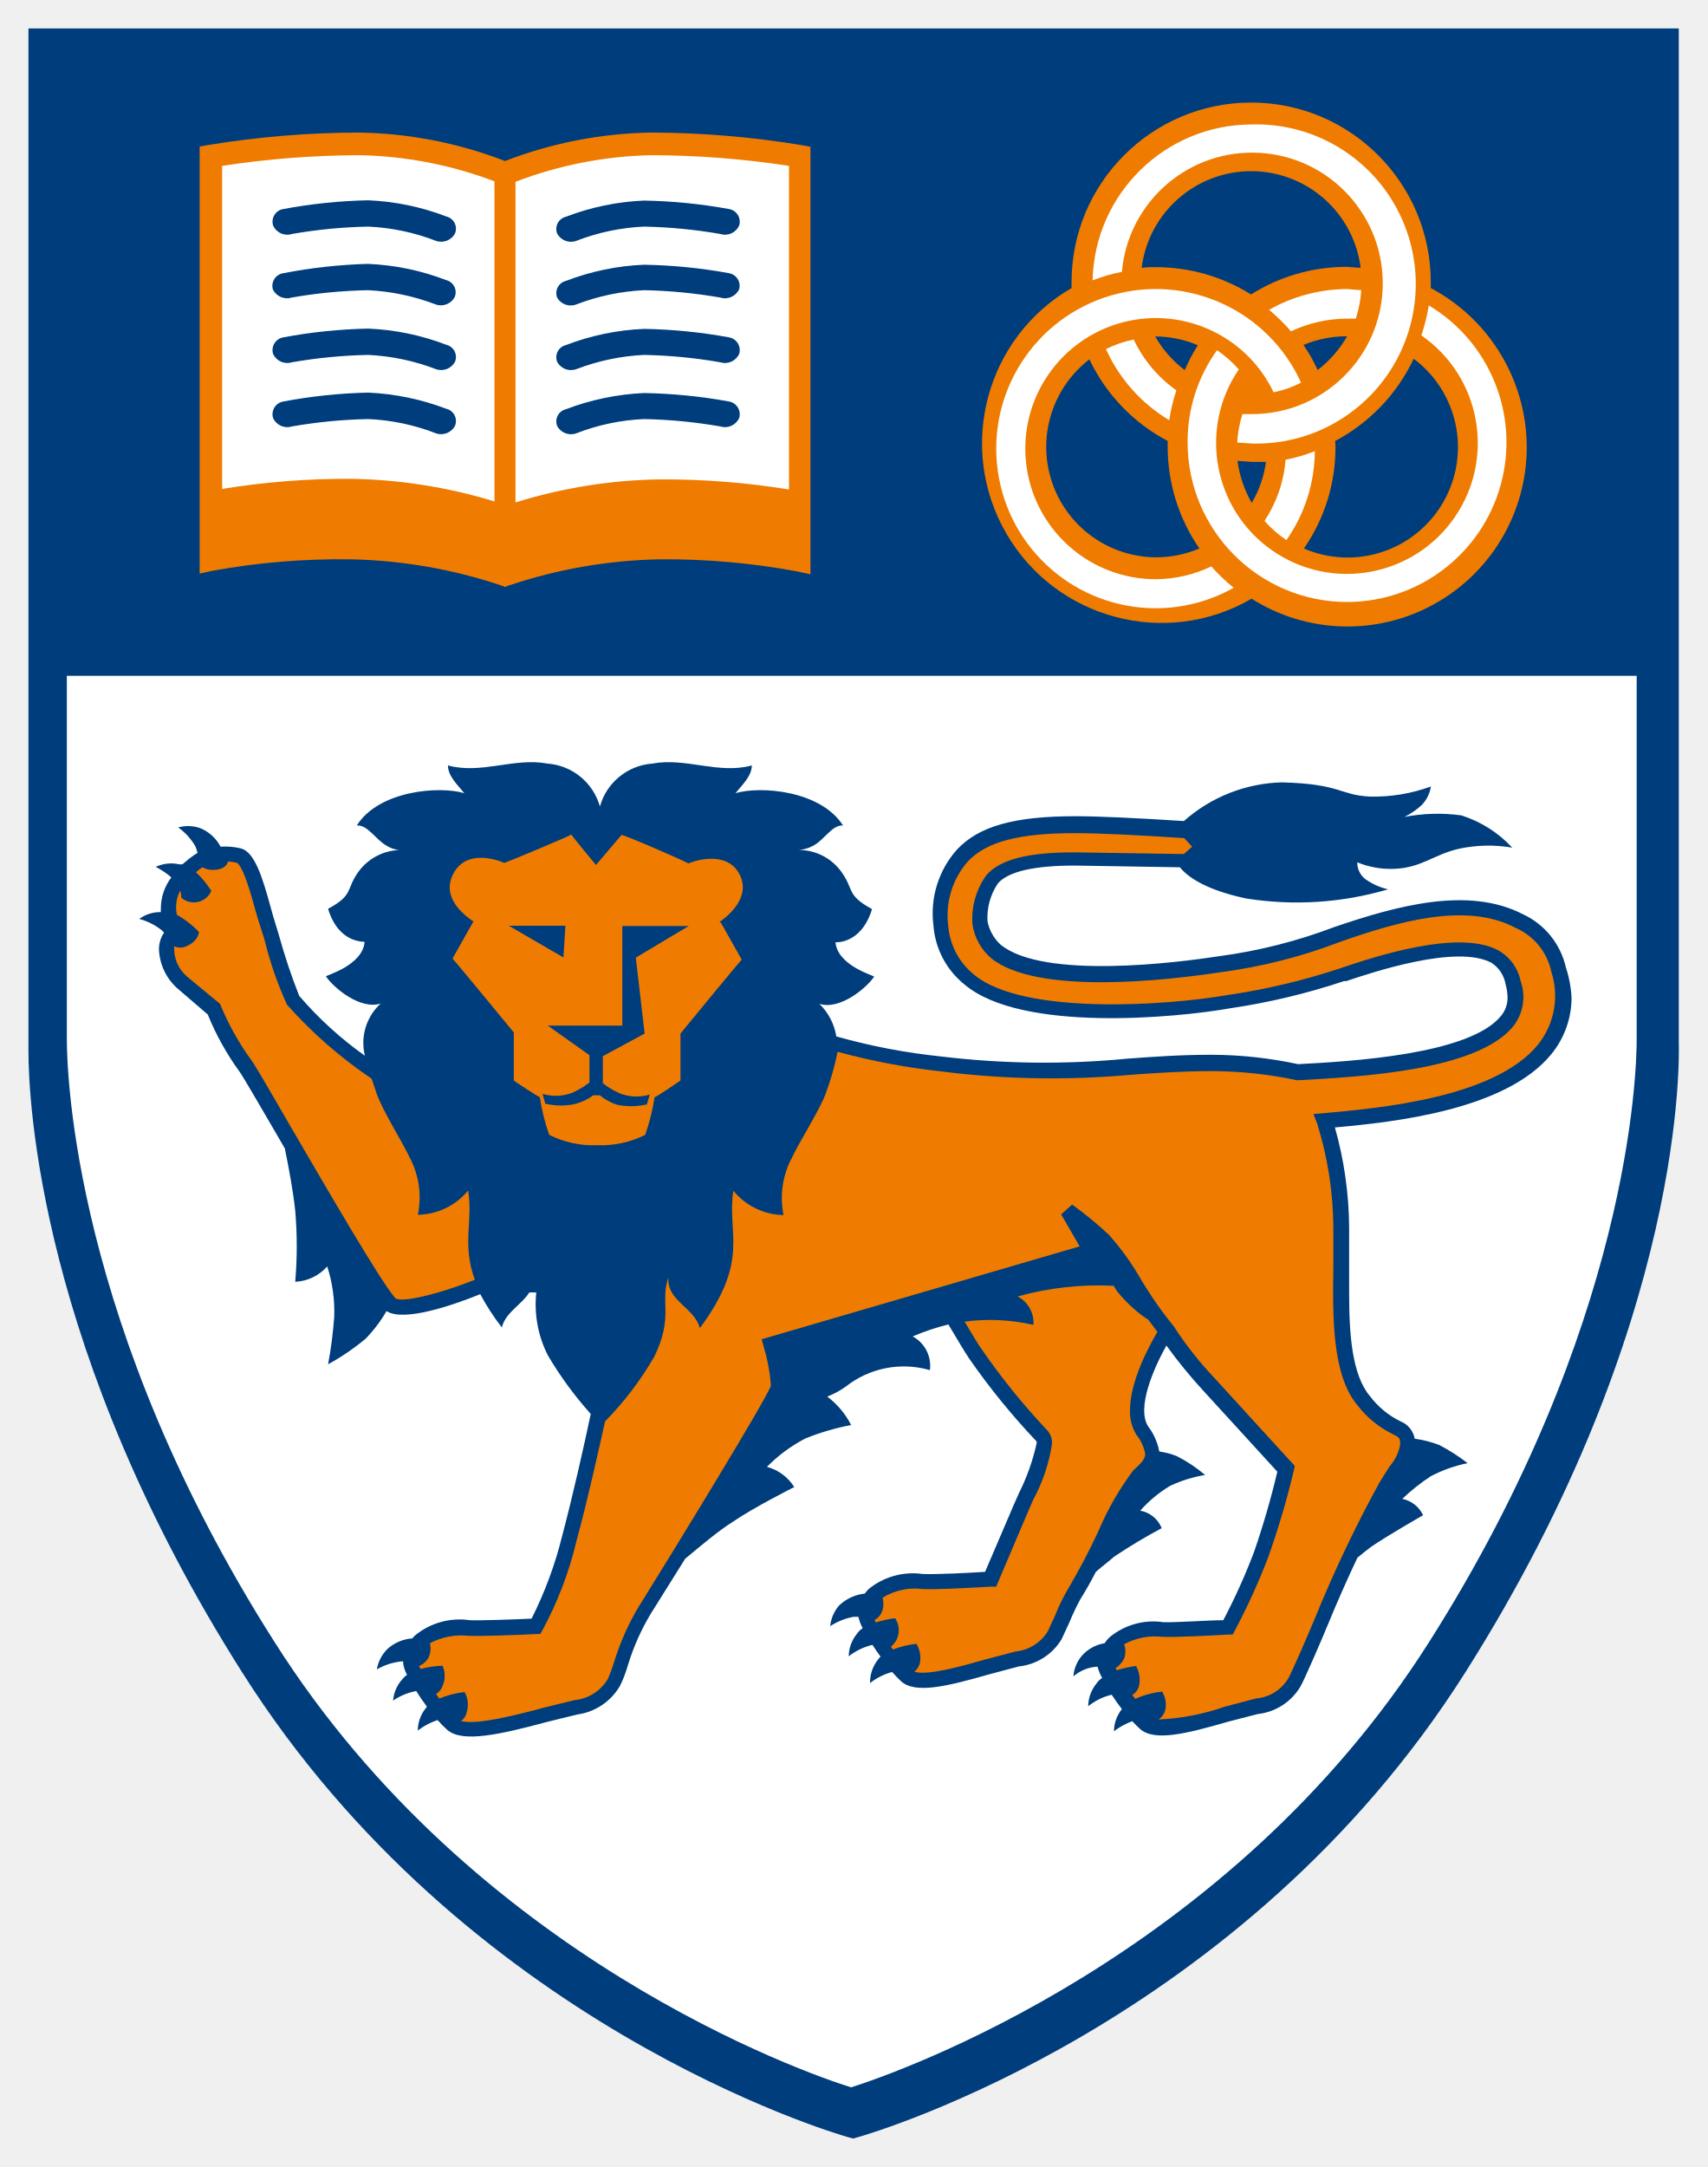
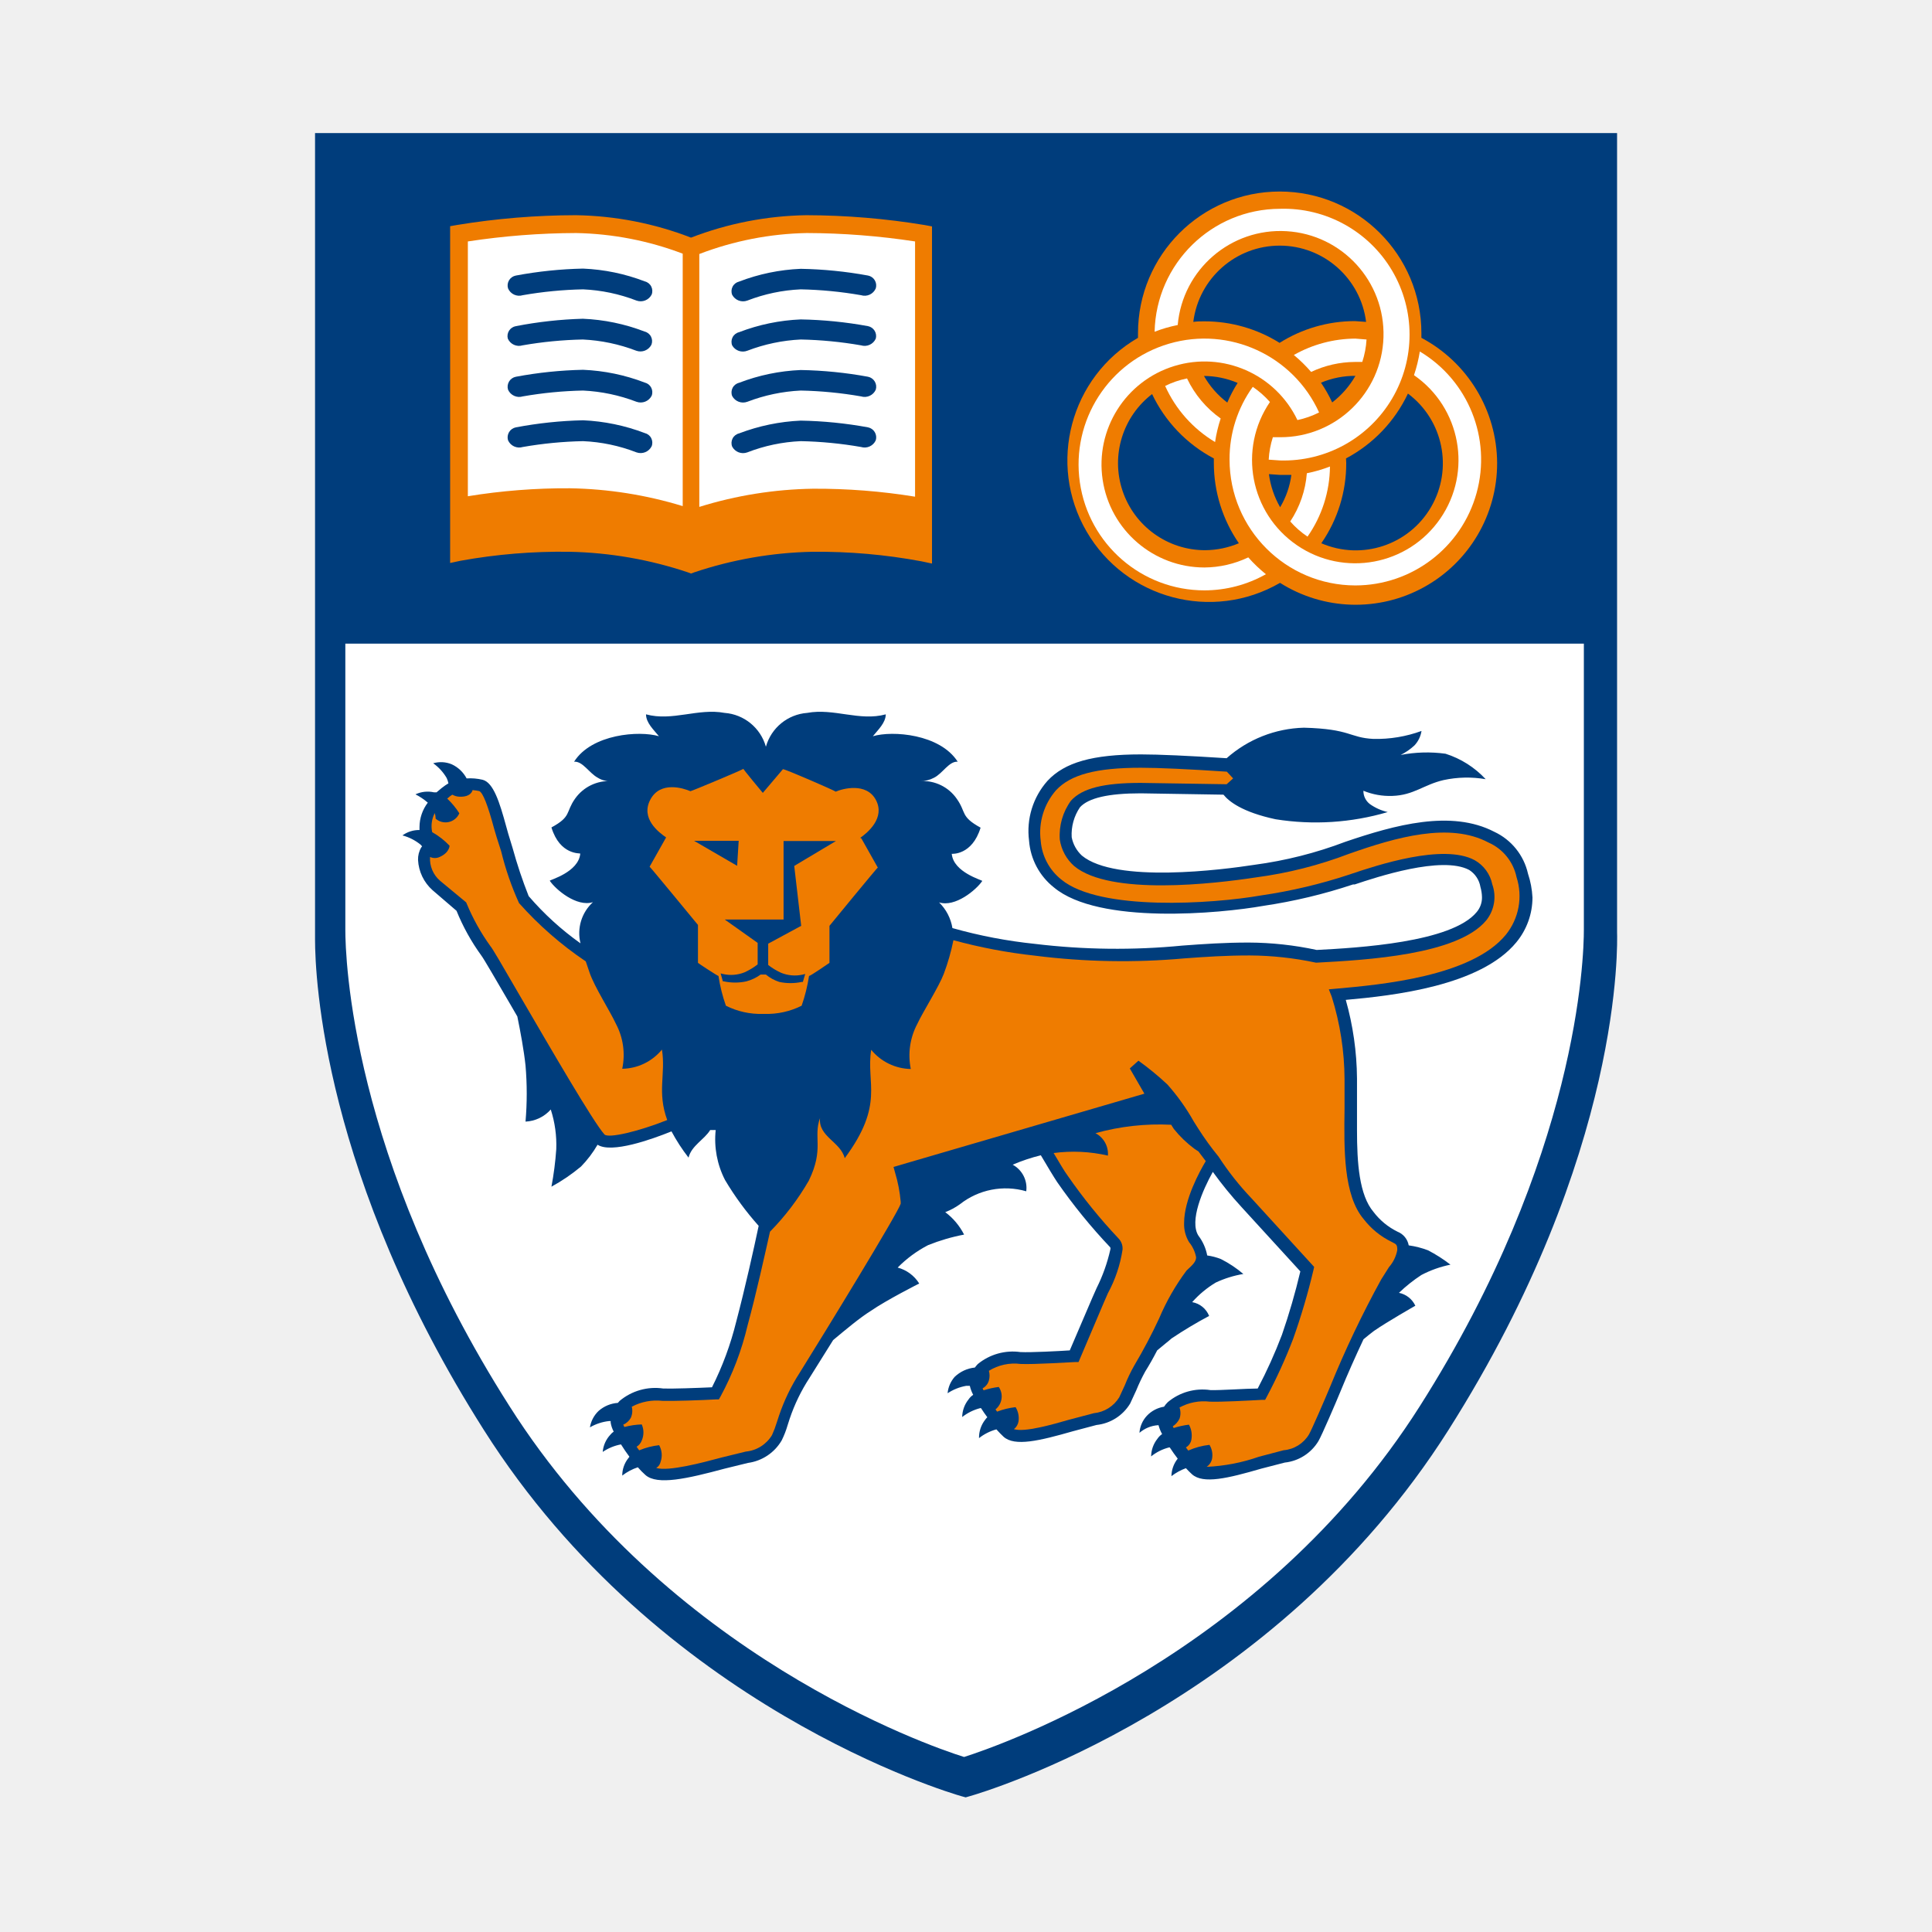
- <svg xmlns="http://www.w3.org/2000/svg" id="Layer_1" data-name="Layer 1" viewBox="4.82 5.68 120.06 152.34">
+ <svg xmlns="http://www.w3.org/2000/svg" id="Layer_1" data-name="Layer 1" viewBox="-21.26 -4.18 172.20 172.20">
  <defs>
    <style>.cls-1{fill:#683019;}.cls-2{fill:#003d7c;}.cls-3{fill:#fff;}.cls-4{fill:#ef7c00;}.cls-5{fill:#ec671c;}</style>
  </defs>
  <path class="cls-1" d="M87.82,63.58h0Z" />
  <path class="cls-2" d="M122.87,78.91V7.68H6.82V79c0,.06,0,.24,0,.55,0,3.36.73,21.17,15.05,43.73,15.64,24.69,41.46,32.32,42.54,32.63l.4.11.38-.11c1.1-.31,27-7.94,42.65-32.63S122.89,79.71,122.87,78.91Z" />
  <path class="cls-3" d="M105.31,121.12c-14.06,22.18-37.4,30.27-40.64,31.3-3.23-1-26.49-9.12-40.54-31.3h0C10,98.92,9.52,81.12,9.52,78.69V53.19H119.91V78.35s0,.12,0,.3C119.92,81.14,119.4,98.93,105.31,121.12Z" />
  <path class="cls-4" d="M61.17,15.88A65.73,65.73,0,0,0,50.61,15a29.81,29.81,0,0,0-10.28,2,29.68,29.68,0,0,0-10.27-2,65.93,65.93,0,0,0-10.57.87l-.63.11V46l.93-.2A50.42,50.42,0,0,1,29.5,45a35.45,35.45,0,0,1,10.57,1.84l.26.1.27-.1A35.32,35.32,0,0,1,51.17,45a50.25,50.25,0,0,1,9.7.85l.94.2V16Z" />
  <path class="cls-3" d="M39.59,18.43a28.22,28.22,0,0,0-9.5-1.84,65.2,65.2,0,0,0-9.65.75V40.05a54.7,54.7,0,0,1,9.09-.71,36.42,36.42,0,0,1,10.06,1.59Z" />
  <path class="cls-3" d="M50.65,16.59a28.25,28.25,0,0,0-9.58,1.87V41a35.93,35.93,0,0,1,10.14-1.62,54.92,54.92,0,0,1,9.09.71V17.34A65.2,65.2,0,0,0,50.65,16.59Z" />
  <path class="cls-2" d="M24.72,20.38a.9.9,0,0,0-.7,1.14,1.08,1.08,0,0,0,1.32.61,35.31,35.31,0,0,1,5.37-.52,15.05,15.05,0,0,1,4.76,1,1.1,1.1,0,0,0,1.35-.53.88.88,0,0,0-.61-1.18,17.33,17.33,0,0,0-5.5-1.14A36.58,36.58,0,0,0,24.72,20.38Z" />
  <path class="cls-2" d="M24.72,24.89A.9.9,0,0,0,24,26a1.09,1.09,0,0,0,1.32.6,35.31,35.31,0,0,1,5.37-.52,15.36,15.36,0,0,1,4.76,1,1.1,1.1,0,0,0,1.35-.53.88.88,0,0,0-.61-1.18,17.33,17.33,0,0,0-5.5-1.14A36.58,36.58,0,0,0,24.72,24.89Z" />
  <path class="cls-2" d="M24.72,29.4a.91.91,0,0,0-.7,1.15,1.09,1.09,0,0,0,1.32.6,35.31,35.31,0,0,1,5.37-.52,15.36,15.36,0,0,1,4.76,1,1.1,1.1,0,0,0,1.35-.53.88.88,0,0,0-.61-1.18,17.33,17.33,0,0,0-5.5-1.14A36.58,36.58,0,0,0,24.72,29.4Z" />
  <path class="cls-2" d="M24.72,33.91a.91.91,0,0,0-.7,1.15,1.09,1.09,0,0,0,1.32.6,35.31,35.31,0,0,1,5.37-.52,14.93,14.93,0,0,1,4.76,1,1.1,1.1,0,0,0,1.35-.54.88.88,0,0,0-.61-1.18,17.63,17.63,0,0,0-5.5-1.14A36.58,36.58,0,0,0,24.72,33.91Z" />
  <path class="cls-2" d="M56.11,20.38a.9.9,0,0,1,.69,1.14,1.08,1.08,0,0,1-1.32.61,35.31,35.31,0,0,0-5.37-.52,15.05,15.05,0,0,0-4.76,1A1.1,1.1,0,0,1,44,22.1a.88.88,0,0,1,.61-1.18,17.33,17.33,0,0,1,5.5-1.14A36.77,36.77,0,0,1,56.11,20.38Z" />
  <path class="cls-2" d="M56.11,24.89A.9.9,0,0,1,56.8,26a1.09,1.09,0,0,1-1.32.6,35.31,35.31,0,0,0-5.37-.52,15.36,15.36,0,0,0-4.76,1A1.1,1.1,0,0,1,44,26.61a.88.88,0,0,1,.61-1.18,17.33,17.33,0,0,1,5.5-1.14A36.77,36.77,0,0,1,56.11,24.89Z" />
  <path class="cls-2" d="M56.11,29.4a.91.91,0,0,1,.69,1.15,1.09,1.09,0,0,1-1.32.6,35.31,35.31,0,0,0-5.37-.52,15.36,15.36,0,0,0-4.76,1A1.1,1.1,0,0,1,44,31.12a.88.88,0,0,1,.61-1.18,17.33,17.33,0,0,1,5.5-1.14A36.77,36.77,0,0,1,56.11,29.4Z" />
  <path class="cls-2" d="M56.11,33.91a.91.91,0,0,1,.69,1.15,1.09,1.09,0,0,1-1.32.6,35.31,35.31,0,0,0-5.37-.52,14.93,14.93,0,0,0-4.76,1A1.1,1.1,0,0,1,44,35.63a.88.88,0,0,1,.61-1.18,17.63,17.63,0,0,1,5.5-1.14A36.77,36.77,0,0,1,56.11,33.91Z" />
  <path class="cls-2" d="M114.93,73.69a5.43,5.43,0,0,0-3-3.73c-3.85-2-8.87-.61-13.28.89a36.25,36.25,0,0,1-8.1,2.05c-2.84.44-12.37,1.67-15.38-.82a3,3,0,0,1-.91-1.64A4.31,4.31,0,0,1,75,67.77c.76-.83,2.53-1.24,5.42-1.24l7.37.12c.47.59,1.65,1.55,4.64,2.19a22.69,22.69,0,0,0,10-.64,4.47,4.47,0,0,1-1.59-.71,1.47,1.47,0,0,1-.58-1.19,6.15,6.15,0,0,0,2.58.46c1.91-.06,2.79-1,4.56-1.41a9.85,9.85,0,0,1,3.76-.08A8.3,8.3,0,0,0,107.58,63a12.31,12.31,0,0,0-4,.11,5.29,5.29,0,0,0,1.22-.84,2.4,2.4,0,0,0,.64-1.3,11.72,11.72,0,0,1-4.29.71c-2.16-.11-2-.89-6.19-1a10.8,10.8,0,0,0-6.89,2.72c-3.39-.22-6.07-.34-7.63-.34-4.32,0-6.81.71-8.34,2.36a6.73,6.73,0,0,0-1.64,5.33,5.87,5.87,0,0,0,2.22,4.17c4,3.34,14.84,2.32,18.66,1.64a46.88,46.88,0,0,0,8-1.91l.15,0c1.91-.64,7.76-2.59,10.2-1.29a2.23,2.23,0,0,1,1,1.51,3.61,3.61,0,0,1,.14.92,2,2,0,0,1-.47,1.32c-2.23,2.72-10.62,3.19-14.26,3.38a29.25,29.25,0,0,0-6.07-.66c-2.17,0-4,.13-5.9.27a60.62,60.62,0,0,1-13.13-.15,43.57,43.57,0,0,1-7.37-1.41,4.13,4.13,0,0,0-1.19-2.29c1.44.46,3.32-1.12,3.85-1.91,0-.08-2.57-.76-2.72-2.42,0,0,1.81.16,2.57-2.33-1.82-1-1.25-1.34-2.12-2.57a3.68,3.68,0,0,0-3.24-1.58,2.51,2.51,0,0,0,1.21-.3c.78-.39,1.33-1.48,2.11-1.43-1.58-2.47-5.81-2.79-7.56-2.27.45-.56,1.14-1.19,1.15-1.95-2.34.64-4.63-.57-7-.13a4.14,4.14,0,0,0-3.68,3H47a4.15,4.15,0,0,0-3.68-3c-2.36-.44-4.65.77-7,.13,0,.76.7,1.39,1.15,1.95-1.75-.52-6-.2-7.56,2.27.78-.05,1.32,1,2.11,1.43a2,2,0,0,0,1.21.3A3.71,3.71,0,0,0,30,67c-.87,1.23-.3,1.59-2.11,2.57.76,2.49,2.57,2.28,2.57,2.33-.15,1.66-2.71,2.34-2.72,2.42.53.79,2.4,2.37,3.85,1.91a3.74,3.74,0,0,0-1.11,3.67,25.73,25.73,0,0,1-4.62-4.21,41.69,41.69,0,0,1-1.43-4.28l-.39-1.28-.19-.68c-.58-2.12-1.13-3.89-2.1-4.13a4.83,4.83,0,0,0-1.42-.12A2.85,2.85,0,0,0,19,63.94a2.5,2.5,0,0,0-1.65-.09,4.21,4.21,0,0,1,1.2,1.31,2.25,2.25,0,0,1,.16.48,4.63,4.63,0,0,0-.54.37l-.08.06-.44.37-.23,0a2.57,2.57,0,0,0-1.65.18,5.44,5.44,0,0,1,1.1.74,3.62,3.62,0,0,0-.74,2.17,2.65,2.65,0,0,0,0,.27,2.51,2.51,0,0,0-1.52.48,4.33,4.33,0,0,1,1.6.81.8.8,0,0,1,.15.17l-.08.1A2.08,2.08,0,0,0,16,72.47a3.87,3.87,0,0,0,1.29,2.69L19.43,77a18.89,18.89,0,0,0,2.22,4c.18.22,1.39,2.31,2.68,4.52l.52.9c.28,1.36.59,3.05.73,4.37a29.17,29.17,0,0,1,0,5,3.2,3.2,0,0,0,2.25-1.08,10.27,10.27,0,0,1,.49,3.54,28.66,28.66,0,0,1-.43,3.34,16.23,16.23,0,0,0,2.64-1.8A9.87,9.87,0,0,0,32,97.85c1.24.8,4.81-.47,6.59-1.19A16.31,16.31,0,0,0,40.11,99c.26-1.07,1.4-1.6,1.93-2.46h.49a7.92,7.92,0,0,0,.83,4.45,26.13,26.13,0,0,0,3,4.09c-.42,2-1.22,5.59-2,8.54a27.76,27.76,0,0,1-2.16,5.85c-1.27.06-3.6.14-4.34.11a4.94,4.94,0,0,0-3.89,1.1l-.16.18a2.89,2.89,0,0,0-1.71.71,2.6,2.6,0,0,0-.78,1.47,4.33,4.33,0,0,1,1.7-.56h.15v.15a2.59,2.59,0,0,0,.27.79,1.42,1.42,0,0,0-.31.29,2.55,2.55,0,0,0-.67,1.52,4.3,4.3,0,0,1,1.63-.67c.23.37.48.74.75,1.1l-.09.12a2.49,2.49,0,0,0-.55,1.56,4.63,4.63,0,0,1,1.39-.74,7.44,7.44,0,0,0,.68.69c1.06.93,3.71.33,7.06-.57l2.08-.51a4.12,4.12,0,0,0,3-2,8.13,8.13,0,0,0,.53-1.36l.19-.59a16,16,0,0,1,1.75-3.61L53,115.26c1.08-.9,2.39-2,3.34-2.59,1.45-1,4.33-2.45,4.33-2.45a3.24,3.24,0,0,0-1.92-1.42,10.75,10.75,0,0,1,2.71-2,17.23,17.23,0,0,1,3.21-.94,5.75,5.75,0,0,0-1.68-2,5.77,5.77,0,0,0,1.3-.7A6.59,6.59,0,0,1,70.21,102,2.35,2.35,0,0,0,69,99.63a16.08,16.08,0,0,1,2.51-.84c.56.95,1.19,2,1.47,2.41A49.33,49.33,0,0,0,77.7,107a.3.3,0,0,1,0,.21,15,15,0,0,1-1.22,3.42l-.39.88-2,4.67c-.89.06-3.49.2-4.4.15a4.92,4.92,0,0,0-3.8,1.07,3.56,3.56,0,0,0-.26.31,3.05,3.05,0,0,0-1.8.83A2.58,2.58,0,0,0,63.2,120a4.41,4.41,0,0,1,1.66-.66h.32a3.29,3.29,0,0,0,.3.8,1.53,1.53,0,0,0-.42.42,2.57,2.57,0,0,0-.56,1.56,4.36,4.36,0,0,1,1.6-.79h.08c.17.27.36.54.56.81a1.3,1.3,0,0,0-.19.22A2.58,2.58,0,0,0,66,124a4.36,4.36,0,0,1,1.55-.78c.23.25.44.48.64.66,1,.89,3.2.36,6.17-.49l2.11-.56a4,4,0,0,0,3-1.91l.55-1.19a15.66,15.66,0,0,1,.79-1.66c.34-.54.71-1.19,1.07-1.89.5-.43,1-.81,1.29-1.07a39,39,0,0,1,3.34-2A2,2,0,0,0,85,111.88a8.92,8.92,0,0,1,2.11-1.75,9.48,9.48,0,0,1,2.45-.76,10.12,10.12,0,0,0-2-1.33,5.3,5.3,0,0,0-1.22-.32,4.21,4.21,0,0,0-.78-1.76c-.84-1.3.39-4.1,1.28-5.69a34.38,34.38,0,0,0,2.57,3.15l5.23,5.72A58.21,58.21,0,0,1,93,114.79a43.14,43.14,0,0,1-2.16,4.79c-1,0-3.36.17-4.21.14a4.81,4.81,0,0,0-3.8,1.07,2.55,2.55,0,0,0-.34.41,2.68,2.68,0,0,0-1.53.81,2.49,2.49,0,0,0-.66,1.52,2.81,2.81,0,0,1,1.64-.68H82a3.42,3.42,0,0,0,.32.79,1.53,1.53,0,0,0-.42.42,2.58,2.58,0,0,0-.56,1.57,4.17,4.17,0,0,1,1.6-.8H83c.22.34.47.69.71,1,0,0,0,0,0,0a2.55,2.55,0,0,0-.56,1.56,4.84,4.84,0,0,1,1.29-.71c.19.2.37.39.54.54,1,.9,3.21.36,6.18-.5l2.09-.54a4,4,0,0,0,3-1.91c.29-.48,1.59-3.51,1.95-4.39.64-1.57,1.37-3.2,2.07-4.69.35-.29.68-.56.94-.75,1.17-.81,3.68-2.24,3.68-2.24a2.06,2.06,0,0,0-1.46-1.15,13.76,13.76,0,0,1,2-1.59,9.72,9.72,0,0,1,2.59-.92,13.15,13.15,0,0,0-2-1.28,7.91,7.91,0,0,0-1.72-.44,1.62,1.62,0,0,0-1-1.22,6,6,0,0,1-2.13-1.75c-1.29-1.51-1.48-4.4-1.48-7.28,0-.64,0-1.27,0-1.89V91.94a26.51,26.51,0,0,0-1-7c4.24-.38,12-1.24,15.2-5.13a6.28,6.28,0,0,0,1.44-4A8,8,0,0,0,114.93,73.69Z" />
  <path class="cls-4" d="M55.41,70.5c.66-.46,2.25-1.78,1.4-3.38s-3-1-3.58-.74c-.08-.09-4.65-2.08-4.71-2s-1.79,2.11-1.79,2.11S44.91,64.31,45,64.34s-4.63,2-4.72,2c-.61-.26-2.67-.94-3.57.74s.73,2.92,1.4,3.38l0,0-1.47,2.61c0-.05,4.31,5.19,4.31,5.19s0,3.36,0,3.38,1.7,1.14,1.83,1.17a14.16,14.16,0,0,0,.66,2.65,6.9,6.9,0,0,0,3.31.73h.13a6.94,6.94,0,0,0,3.31-.73,15,15,0,0,0,.66-2.65c.13,0,1.82-1.17,1.82-1.17V78.34s4.29-5.24,4.31-5.19l-1.47-2.61Zm-14.81.26,3.83,0h.15l-.14,2.23ZM49.53,73l.62,5.34-2.94,1.59c0,.15,0,1.78,0,1.9a5.61,5.61,0,0,0,1.16.7,3.22,3.22,0,0,0,1.9.16l.24-.06-.21.71H50.2a4.79,4.79,0,0,1-2,0A3.6,3.6,0,0,1,47,82.68h-.46a3.87,3.87,0,0,1-1.28.61,4.74,4.74,0,0,1-2,0h-.09l-.2-.71.24.06a3.22,3.22,0,0,0,1.9-.16,5.92,5.92,0,0,0,1.16-.7c0-.12,0-1.79,0-1.92l-2.93-2.08h5.24v-7l4.14,0h.53Z" />
  <path class="cls-4" d="M84.5,109.06c.57-.52.85-.8.85-1.18a3,3,0,0,0-.63-1.35,3.08,3.08,0,0,1-.44-1.71c0-2.08,1.39-4.6,1.93-5.51l-.65-.86-.35-.23a9.94,9.94,0,0,1-1.84-1.77c-.07-.11-.16-.24-.24-.38a21.23,21.23,0,0,0-6.75.75,2.09,2.09,0,0,1,1.11,2,13.57,13.57,0,0,0-4.84-.23c.5.84,1,1.69,1.24,2a47.91,47.91,0,0,0,4.56,5.63,1.28,1.28,0,0,1,.34,1,11.89,11.89,0,0,1-1.3,3.86l-.38.87-2.24,5.27-.32,0c-.15,0-3.69.23-4.85.17a4.31,4.31,0,0,0-2.82.61,1.56,1.56,0,0,1,0,.86,1.13,1.13,0,0,1-.56.7.76.76,0,0,0,.09.18,7.23,7.23,0,0,1,1.35-.3,1.49,1.49,0,0,1-.29,2,2.43,2.43,0,0,1,.14.2,6.66,6.66,0,0,1,1.65-.4,1.88,1.88,0,0,1,.26,1.27,1.09,1.09,0,0,1-.41.69c.94.3,3.39-.4,4.92-.84l2.2-.58a3,3,0,0,0,2.27-1.42l.49-1.06a14,14,0,0,1,.87-1.81,46.57,46.57,0,0,0,2.19-4.15A20.38,20.38,0,0,1,84.5,109.06Z" />
  <path class="cls-5" d="M42.3,95.46v.06h0A.14.14,0,0,1,42.3,95.46Z" />
  <path class="cls-4" d="M37.74,89.37a4.67,4.67,0,0,1-3.54,1.71,5.93,5.93,0,0,0-.56-4c-.52-1.13-1.93-3.32-2.35-4.57-.12-.35-.23-.68-.34-1A31.49,31.49,0,0,1,25,76.31a26,26,0,0,1-1.59-4.61L23,70.42l-.21-.71c-.56-2.09-1-3.23-1.33-3.38a4.6,4.6,0,0,0-.6-.09h0s-.1.64-1.18.59a1.37,1.37,0,0,1-.62-.18,2.4,2.4,0,0,0-.26.18l-.08.07L18.6,67a6.74,6.74,0,0,1,1.08,1.31,1.34,1.34,0,0,1-2.11.48,1.64,1.64,0,0,0-.08-.5,2.53,2.53,0,0,0-.23,1.7,6.62,6.62,0,0,1,1.55,1.21s0,.61-.88,1a1,1,0,0,1-.86,0,2.58,2.58,0,0,0,.9,2.13l2.32,1.92.05.12a18.82,18.82,0,0,0,2.11,3.78c.19.22.88,1.4,2.79,4.7,2.55,4.37,6.39,11,7.38,12.09.38.35,3-.26,5.59-1.29C37.29,93.13,38.09,91.57,37.74,89.37Z" />
  <path class="cls-4" d="M113.91,74a4.34,4.34,0,0,0-2.49-3.08c-3.47-1.85-8.24-.48-12.44,1a36.59,36.59,0,0,1-8.28,2.1c-3.79.58-13,1.65-16.21-1a3.92,3.92,0,0,1-1.29-2.37,5.26,5.26,0,0,1,1-3.47c1-1.1,2.91-1.58,6.2-1.58l7.67.12.58-.52-.56-.6c-3.42-.23-6.11-.35-7.66-.35-4,0-6.26.61-7.56,2a5.73,5.73,0,0,0-1.37,4.52,4.9,4.9,0,0,0,1.84,3.45c3.43,2.83,13.47,2.17,17.8,1.41a46.29,46.29,0,0,0,7.9-1.87l.14-.05c2.24-.75,8.19-2.74,11-1.22a3.22,3.22,0,0,1,1.57,2.16,3.33,3.33,0,0,1-.53,3.19c-2.54,3.1-10.7,3.54-15.09,3.78H96.1l-.08,0a28.89,28.89,0,0,0-5.9-.64c-2.12,0-3.91.12-5.81.26A61.81,61.81,0,0,1,71,81a46.84,46.84,0,0,1-7.28-1.38,19.58,19.58,0,0,1-.86,3C62.42,83.78,61,86,60.49,87.1a6,6,0,0,0-.57,4,4.67,4.67,0,0,1-3.53-1.71c-.48,3,1.22,4.83-2.36,9.66-.36-1.46-2.37-1.92-2.2-3.58-.63,1.73.39,2.73-1,5.58a22.55,22.55,0,0,1-3.46,4.55c-.45,2-1.22,5.51-2,8.36a25.59,25.59,0,0,1-2.42,6.35l-.14.24h-.28c-1.15.07-3.87.16-4.73.13a4.71,4.71,0,0,0-2.75.52,1.51,1.51,0,0,1-.09,1,1.4,1.4,0,0,1-.67.6l.1.21a6.72,6.72,0,0,1,1.55-.23,1.78,1.78,0,0,1,0,1.43,1.09,1.09,0,0,1-.46.56c.08.1.15.21.23.32a6.44,6.44,0,0,1,1.78-.46,1.81,1.81,0,0,1,.13,1.48.84.84,0,0,1-.39.55c1.08.33,4.12-.47,5.82-.93l2.16-.53a3.06,3.06,0,0,0,2.34-1.47,9.24,9.24,0,0,0,.43-1.14l.2-.61a17.27,17.27,0,0,1,1.84-3.81c2.21-3.54,8.74-14.21,9-15.06a.86.86,0,0,0,0-.17,12.77,12.77,0,0,0-.5-2.6l-.14-.51,22.36-6.53-1.3-2.25.77-.69a25.44,25.44,0,0,1,2.58,2.12,18.73,18.73,0,0,1,2.34,3.28l.41.65a25.55,25.55,0,0,0,1.81,2.5l0,0,0,0a25.44,25.44,0,0,0,2.93,3.71l5.59,6.12-.06.27A58.64,58.64,0,0,1,94,115.15a46.17,46.17,0,0,1-2.36,5.18l-.14.26-.3,0c-1.07.06-3.67.2-4.63.16a4.52,4.52,0,0,0-2.7.52,1.52,1.52,0,0,1,0,1,1.73,1.73,0,0,1-.6.68l.08.15a7.41,7.41,0,0,1,1.36-.3,2,2,0,0,1,.23,1.25,1,1,0,0,1-.5.78l.21.28a6.37,6.37,0,0,1,1.89-.51,1.75,1.75,0,0,1,.23,1.24,1.15,1.15,0,0,1-.48.72,16.29,16.29,0,0,0,4.66-.9l2.2-.58a2.91,2.91,0,0,0,2.26-1.41c.22-.36,1.42-3.13,1.88-4.24a91.66,91.66,0,0,1,4.55-9.56l.7-1.11a3.17,3.17,0,0,0,.74-1.52c0-.5-.07-.51-.52-.74a7,7,0,0,1-2.46-2c-1.83-2.15-1.77-6.25-1.72-9.87V92a25,25,0,0,0-1.14-7.34L97.18,84l.67-.06c3.91-.35,12.05-1.07,15.11-4.81A5.48,5.48,0,0,0,113.91,74Z" />
  <path class="cls-5" d="M92.82,32a7.94,7.94,0,0,1,1.13,2,8.34,8.34,0,0,1-1.13.09,8.47,8.47,0,0,1-1.13-.08A8.34,8.34,0,0,1,92.82,32Z" />
  <path class="cls-4" d="M105.43,25.93c0-.14,0-.27,0-.41a12.63,12.63,0,0,0-25.26,0l0,.41A12.62,12.62,0,1,0,92.83,47.77a12.61,12.61,0,0,0,19.35-10.68A12.7,12.7,0,0,0,105.43,25.93ZM91.84,38.08l1,.07c.33,0,.66,0,1,0a7.58,7.58,0,0,1-1,2.88A8,8,0,0,1,91.84,38.08Zm6.87-1.4a12.66,12.66,0,0,0,5.52-5.78,7.76,7.76,0,0,1-7.72,13.34,12.47,12.47,0,0,0,2.22-7.15ZM86.1,24.46c-.33,0-.66,0-1,.05a7.76,7.76,0,0,1,15.4,0l-1-.07a12.58,12.58,0,0,0-6.71,1.94A12.63,12.63,0,0,0,86.1,24.46Zm13.45,4.86h0a8.11,8.11,0,0,1-2.07,2.37,12.13,12.13,0,0,0-1-1.76A7.82,7.82,0,0,1,99.55,29.32ZM81.41,30.91a12.59,12.59,0,0,0,5.52,5.77c0,.14,0,.27,0,.41a12.6,12.6,0,0,0,2.23,7.15,7.9,7.9,0,0,1-3,.62,7.76,7.76,0,0,1-4.69-13.95Zm6.72.79a7.87,7.87,0,0,1-2.08-2.37h0a7.76,7.76,0,0,1,3,.62A11.92,11.92,0,0,0,88.13,31.7Z" />
  <path class="cls-3" d="M95.22,38a11.9,11.9,0,0,0,2.06-.6,11.06,11.06,0,0,1-2,6.25,7.9,7.9,0,0,1-1.54-1.35A9.07,9.07,0,0,0,95.22,38Z" />
  <path class="cls-3" d="M92.82,14.43a11.22,11.22,0,1,1,0,22.43l-1-.07a7.86,7.86,0,0,1,.37-2l.66,0a9.19,9.19,0,1,0-9.14-10,11.9,11.9,0,0,0-2.06.6A11.21,11.21,0,0,1,92.82,14.43Z" />
  <path class="cls-3" d="M99.54,26l1,.08a7.87,7.87,0,0,1-.38,2l-.65,0a9.28,9.28,0,0,0-3.91.89,12.91,12.91,0,0,0-1.54-1.51A11.24,11.24,0,0,1,99.54,26Z" />
  <path class="cls-3" d="M86.1,48.44A11.22,11.22,0,1,1,96.31,32.58a7.64,7.64,0,0,1-1.93.68A9.18,9.18,0,1,0,86.1,46.4,9.23,9.23,0,0,0,90,45.5,12.93,12.93,0,0,0,91.57,47,11.19,11.19,0,0,1,86.1,48.44Z" />
  <path class="cls-3" d="M84.54,29.55a9.2,9.2,0,0,0,3,3.57,12.35,12.35,0,0,0-.5,2.1,11.16,11.16,0,0,1-4.45-5A7.82,7.82,0,0,1,84.54,29.55Z" />
  <path class="cls-3" d="M99.54,48A11.23,11.23,0,0,1,88.33,36.78,11,11,0,0,1,90.4,30.3a8.18,8.18,0,0,1,1.53,1.35,9.2,9.2,0,1,0,12.84-2.39,13.28,13.28,0,0,0,.52-2.11A11.22,11.22,0,0,1,99.54,48Z" />
-   <path class="cls-2" d="M139.28,92.9h3l6.81,12.43h.05V92.9h2.21v15.44h-2.83l-7-12.69h0v12.69h-2.21Z" />
-   <path class="cls-2" d="M161.78,104a2.85,2.85,0,0,1-3.14,3,2,2,0,0,1-2.11-1.84c0-2,2.79-2.17,3.92-2.17.44,0,.88,0,1.33,0Zm-6.07-4.34A5.37,5.37,0,0,1,159,98.48c2.08,0,2.79,1,2.79,2.94-.82,0-1.4,0-2.22,0-2.14,0-5.24.88-5.24,3.71,0,2.46,1.71,3.52,4.14,3.52a4.2,4.2,0,0,0,3.5-1.73h0v1.46H164a16.52,16.52,0,0,1-.09-2.21v-4.67c0-3.07-1.31-4.67-4.54-4.67a7.1,7.1,0,0,0-3.72,1.07Z" />
-   <path class="cls-2" d="M173.37,98.74h-3v6.17a1.8,1.8,0,0,0,1.75,2,2.55,2.55,0,0,0,1.42-.4v1.77a6.69,6.69,0,0,1-1.77.31c-2.15,0-3.47-1-3.47-3.28V98.74h-2.55V97.06h2.55V94.44l2.07-.66v3.28h3Z" />
-   <path class="cls-2" d="M176.25,108.34h2.08V97.06h-2.08Zm2.21-16.15h-2.35v2.35h2.35Z" />
-   <path class="cls-2" d="M183.59,102.7c0-2.14,1.31-4.22,3.54-4.22s3.52,2.08,3.52,4.22-1.08,4.23-3.52,4.23S183.59,104.72,183.59,102.7Zm-2.21,0a5.75,5.75,0,1,0,11.49,0,5.75,5.75,0,1,0-11.49,0Z" />
-   <path class="cls-2" d="M195.66,97.06h2v1.79h0a4.07,4.07,0,0,1,3.7-2.06c2.92,0,4.22,1.82,4.22,4.85v6.7h-2.08V102.5c0-2.63-.57-3.91-2.39-4-2.36,0-3.43,1.9-3.43,4.64v5.22h-2.07Z" />
-   <path class="cls-2" d="M215.88,104a2.85,2.85,0,0,1-3.14,3,2,2,0,0,1-2.11-1.84c0-2,2.79-2.17,3.92-2.17.44,0,.88,0,1.33,0Zm-6.07-4.34a5.36,5.36,0,0,1,3.27-1.14c2.09,0,2.8,1,2.8,2.94-.82,0-1.4,0-2.22,0-2.14,0-5.24.88-5.24,3.71,0,2.46,1.7,3.52,4.14,3.52a4.2,4.2,0,0,0,3.5-1.73h0v1.46h2a15.77,15.77,0,0,1-.1-2.21v-4.67c0-3.07-1.3-4.67-4.53-4.67a7.15,7.15,0,0,0-3.72,1.07Z" />
-   <path class="cls-2" d="M221.74,91.75h2.08v16.59h-2.08Z" />
-   <path class="cls-2" d="M245.37,102c0,4.34-2.19,6.66-6,6.66s-6-2.32-6-6.66v-9h2.22v8.76c0,3,.92,5,3.78,5s3.78-2,3.78-5V92.9h2.21Z" />
-   <path class="cls-2" d="M249.14,97.06h2v1.79h0a4.09,4.09,0,0,1,3.7-2.06c2.92,0,4.23,1.82,4.23,4.85v6.7H257V102.5c0-2.63-.58-3.91-2.39-4-2.37,0-3.44,1.9-3.44,4.64v5.22h-2.07Z" />
-   <path class="cls-2" d="M262.92,97.06H265v11.28h-2.08Zm2.21-2.52h-2.34V92.19h2.34Z" />
-   <path class="cls-2" d="M273.81,108.34h-2.48l-4.05-11.28h2.28l3.05,9.21h.05l3.12-9.21h2.08Z" />
-   <path class="cls-2" d="M281.33,101.62c.16-1.46,1-3.14,3-3.14a2.85,2.85,0,0,1,2.81,3.14Zm7.19,4.18a6.67,6.67,0,0,1-3.47,1.13,3.7,3.7,0,0,1-3.72-3.76h8.05c0-3.63-1.21-6.38-5-6.38-3.19,0-5.29,2.37-5.29,5.71,0,3.67,1.83,6.11,5.84,6.11a8.72,8.72,0,0,0,3.56-.73Z" />
-   <path class="cls-2" d="M292.17,97.06h1.95v1.75h.05a3.41,3.41,0,0,1,2.94-2,5.79,5.79,0,0,1,1.37.16v1.86a3,3,0,0,0-1.15-.2c-1.86,0-3.08,1.77-3.08,4.6v5.13h-2.08Z" />
-   <path class="cls-2" d="M299.94,106.13a5.57,5.57,0,0,0,2.58.8c1,0,2.13-.4,2.13-1.62,0-2.06-4.89-1.88-4.89-5,0-2.35,1.75-3.48,4-3.48a8.77,8.77,0,0,1,2.59.44l-.17,1.82a6.08,6.08,0,0,0-2.19-.57c-1.07,0-2,.44-2,1.37,0,2.3,4.89,1.63,4.89,5.24,0,2.41-1.92,3.52-3.94,3.52a6.44,6.44,0,0,1-3.09-.62Z" />
-   <path class="cls-2" d="M309.65,97.06h2.08v11.28h-2.08Zm2.21-2.52h-2.34V92.19h2.34Z" />
-   <path class="cls-2" d="M321.53,98.74h-3v6.17a1.79,1.79,0,0,0,1.74,2,2.55,2.55,0,0,0,1.42-.4v1.77a6.62,6.62,0,0,1-1.77.31c-2.14,0-3.47-1-3.47-3.28V98.74h-2.55V97.06h2.55V94.44l2.08-.66v3.28h3Z" />
-   <path class="cls-2" d="M323.3,111.4a3.18,3.18,0,0,0,1,.17c1.85,0,2.47-2.56,2.47-2.78a5.78,5.78,0,0,0-.4-1.2l-3.82-10.53h2.28l3,9.34h0l3.1-9.34h2.11l-4.16,11.53c-.78,2.16-1.6,4.66-4.34,4.66a6.58,6.58,0,0,1-1.42-.15Z" />
-   <path class="cls-2" d="M140.56,128.85c0-2.14,1.3-4.22,3.54-4.22s3.52,2.08,3.52,4.22-1.09,4.23-3.52,4.23S140.56,130.86,140.56,128.85Zm-2.21,0a5.74,5.74,0,1,0,11.48,0,5.74,5.74,0,1,0-11.48,0Z" />
-   <path class="cls-2" d="M154,124.89h-2.65v-1.68H154v-1c0-2.74.72-4.54,3.79-4.54a8.06,8.06,0,0,1,1.39.14l-.08,1.68a3.32,3.32,0,0,0-1-.13c-1.79,0-2,1.15-2,2.67v1.22h3v1.68h-3v9.6H154Z" />
-   <path class="cls-2" d="M174,121.37a6.81,6.81,0,0,0-2.89-.64c-1.24,0-2.7.44-2.7,2.06,0,3,6.63,2.28,6.63,7.37,0,3.29-2.54,4.6-5.64,4.6a10.34,10.34,0,0,1-3.16-.64l.22-2.06a9.36,9.36,0,0,0,3.21.75c1.26,0,3-.71,3-2.52,0-3.45-6.64-2.5-6.64-7.3,0-2.75,2.17-4.21,5-4.21a10.41,10.41,0,0,1,3.29.55Z" />
-   <path class="cls-2" d="M178.09,123.21h2.08v11.28h-2.08Zm2.21-2.53H178v-2.34h2.34Z" />
-   <path class="cls-2" d="M184,123.21h2V125h0a4.07,4.07,0,0,1,3.7-2.06c2.92,0,4.23,1.82,4.23,4.85v6.7h-2.09v-5.84c0-2.63-.57-3.91-2.39-4-2.36,0-3.43,1.9-3.43,4.64v5.22H184Z" />
-   <path class="cls-2" d="M202.1,132.81c-1.95,0-3.14-1.86-3.14-4,0-1.93,1-4.2,3.14-4.2s3.29,2,3.29,4.35C205.39,131.09,204,132.81,202.1,132.81Zm5.38-9.6h-1.93v1.68h0c-.63-1.22-1.73-2-3.72-2-3.41,0-5,3.1-5,6s1.59,5.55,4.82,5.55a4.69,4.69,0,0,0,3.79-1.75h0v1.11c0,2.39-1.3,3.87-3.49,3.87a8.56,8.56,0,0,1-4.07-1l-.23,1.92a11.42,11.42,0,0,0,4.05.77c4,0,5.83-2,5.83-5.4Z" />
-   <path class="cls-2" d="M217.72,130.11a2.86,2.86,0,0,1-3.14,3,2,2,0,0,1-2.11-1.84c0-2,2.79-2.17,3.92-2.17.44,0,.89.05,1.33.05Zm-6.06-4.34a5.34,5.34,0,0,1,3.27-1.14c2.08,0,2.79,1,2.79,2.94-.82,0-1.4,0-2.21,0-2.15,0-5.25.89-5.25,3.72,0,2.46,1.7,3.52,4.14,3.52a4.2,4.2,0,0,0,3.5-1.73h0v1.46h1.94a19.54,19.54,0,0,1-.08-2.21v-4.67c0-3.07-1.31-4.67-4.54-4.67a7.22,7.22,0,0,0-3.72,1.07Z" />
-   <path class="cls-2" d="M231.83,128.8c0,1.78-.88,4.28-3.12,4.28s-3.31-2.33-3.31-4.21c0-2.1,1.08-4.24,3.34-4.24S231.88,126.77,231.83,128.8Zm-8.51,10.34h2.08v-6.2h0a4,4,0,0,0,3.76,1.82c3.41,0,4.85-3,4.85-6.11s-1.59-5.71-4.87-5.71a4.52,4.52,0,0,0-3.83,1.86h0v-1.59h-2Z" />
-   <path class="cls-2" d="M238.29,128.85c0-2.14,1.31-4.22,3.54-4.22s3.52,2.08,3.52,4.22-1.08,4.23-3.52,4.23S238.29,130.86,238.29,128.85Zm-2.21,0a5.74,5.74,0,1,0,11.48,0,5.74,5.74,0,1,0-11.48,0Z" />
-   <path class="cls-2" d="M250.36,123.21h1.94V125h0a3.44,3.44,0,0,1,2.95-2,5.79,5.79,0,0,1,1.37.16V125a3,3,0,0,0-1.15-.2c-1.86,0-3.08,1.77-3.08,4.6v5.13h-2.07Z" />
-   <path class="cls-2" d="M260.42,127.77c.16-1.46,1-3.14,3-3.14a2.84,2.84,0,0,1,2.81,3.14Zm7.19,4.18a6.67,6.67,0,0,1-3.47,1.13,3.7,3.7,0,0,1-3.72-3.76h8.05c0-3.63-1.21-6.38-5-6.38-3.19,0-5.29,2.37-5.29,5.71,0,3.67,1.84,6.11,5.84,6.11a8.55,8.55,0,0,0,3.56-.73Z" />
-   <path class="cls-2" d="M282.3,62.11c4.24,3.91,12.58,7.47,22.78,7.63,8.94.15,16.15-2.54,16.6-9.95.94-16-40.19-9.62-38.6-36.7.79-13.56,14.25-18,28.76-17.8,7.85.14,15.69,2,20,4.18l0,9.62a36.49,36.49,0,0,0-18.62-6c-9.21-.17-16.52,1.53-16.63,8.26-.25,14,41.25,10.67,39.66,37.53-.89,15.12-15.58,19.76-31,19.48-8.85-.12-17.51-1.92-23-4.71Z" />
-   <path class="cls-2" d="M243.38,78.44c-19.11,0-30.11-8.59-30.11-26.24V7.38H227.6V52.2c0,11,5.27,17.63,15.78,17.63s15.78-6.66,15.78-17.63V7.38h14.32V52.2C273.49,69.85,262.48,78.44,243.38,78.44Z" />
-   <path class="cls-2" d="M190,7.38V57.86L157.16,11a8.6,8.6,0,0,0-7-3.57H139.31V76.22h9.55V25.7l32.78,46.78a8.67,8.67,0,0,0,7.1,3.74h10.8V7.38Z" />
</svg>
